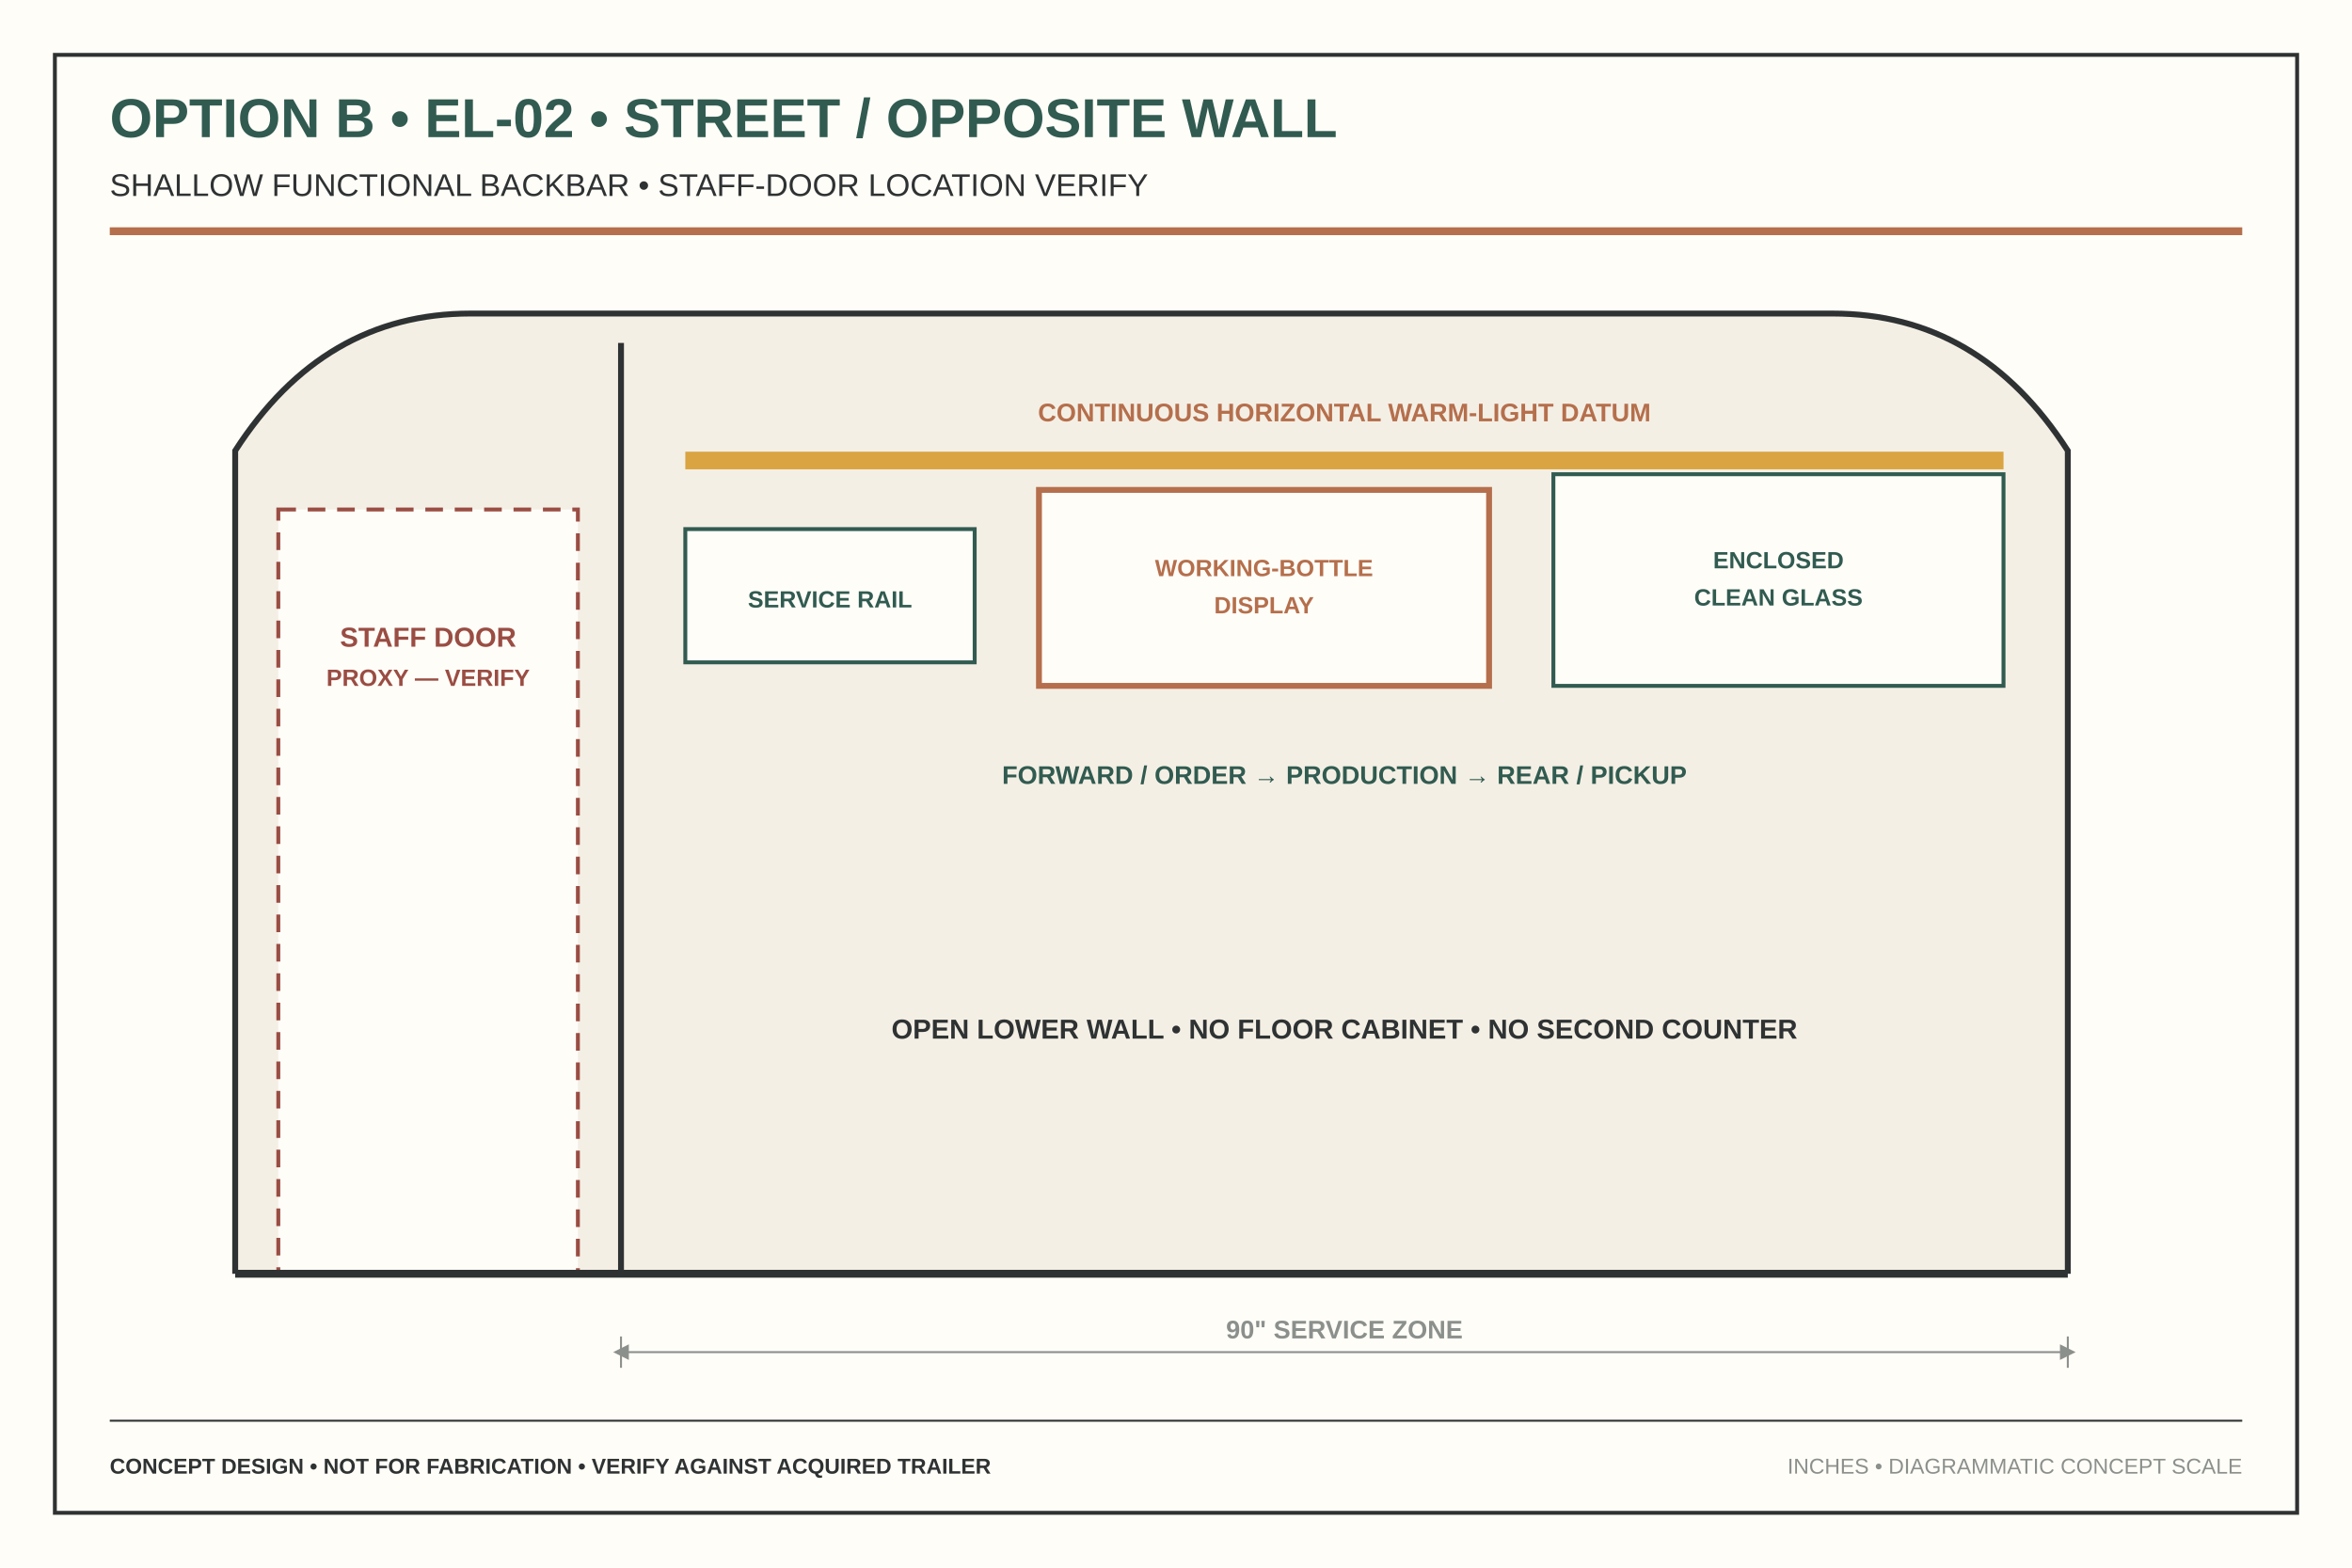
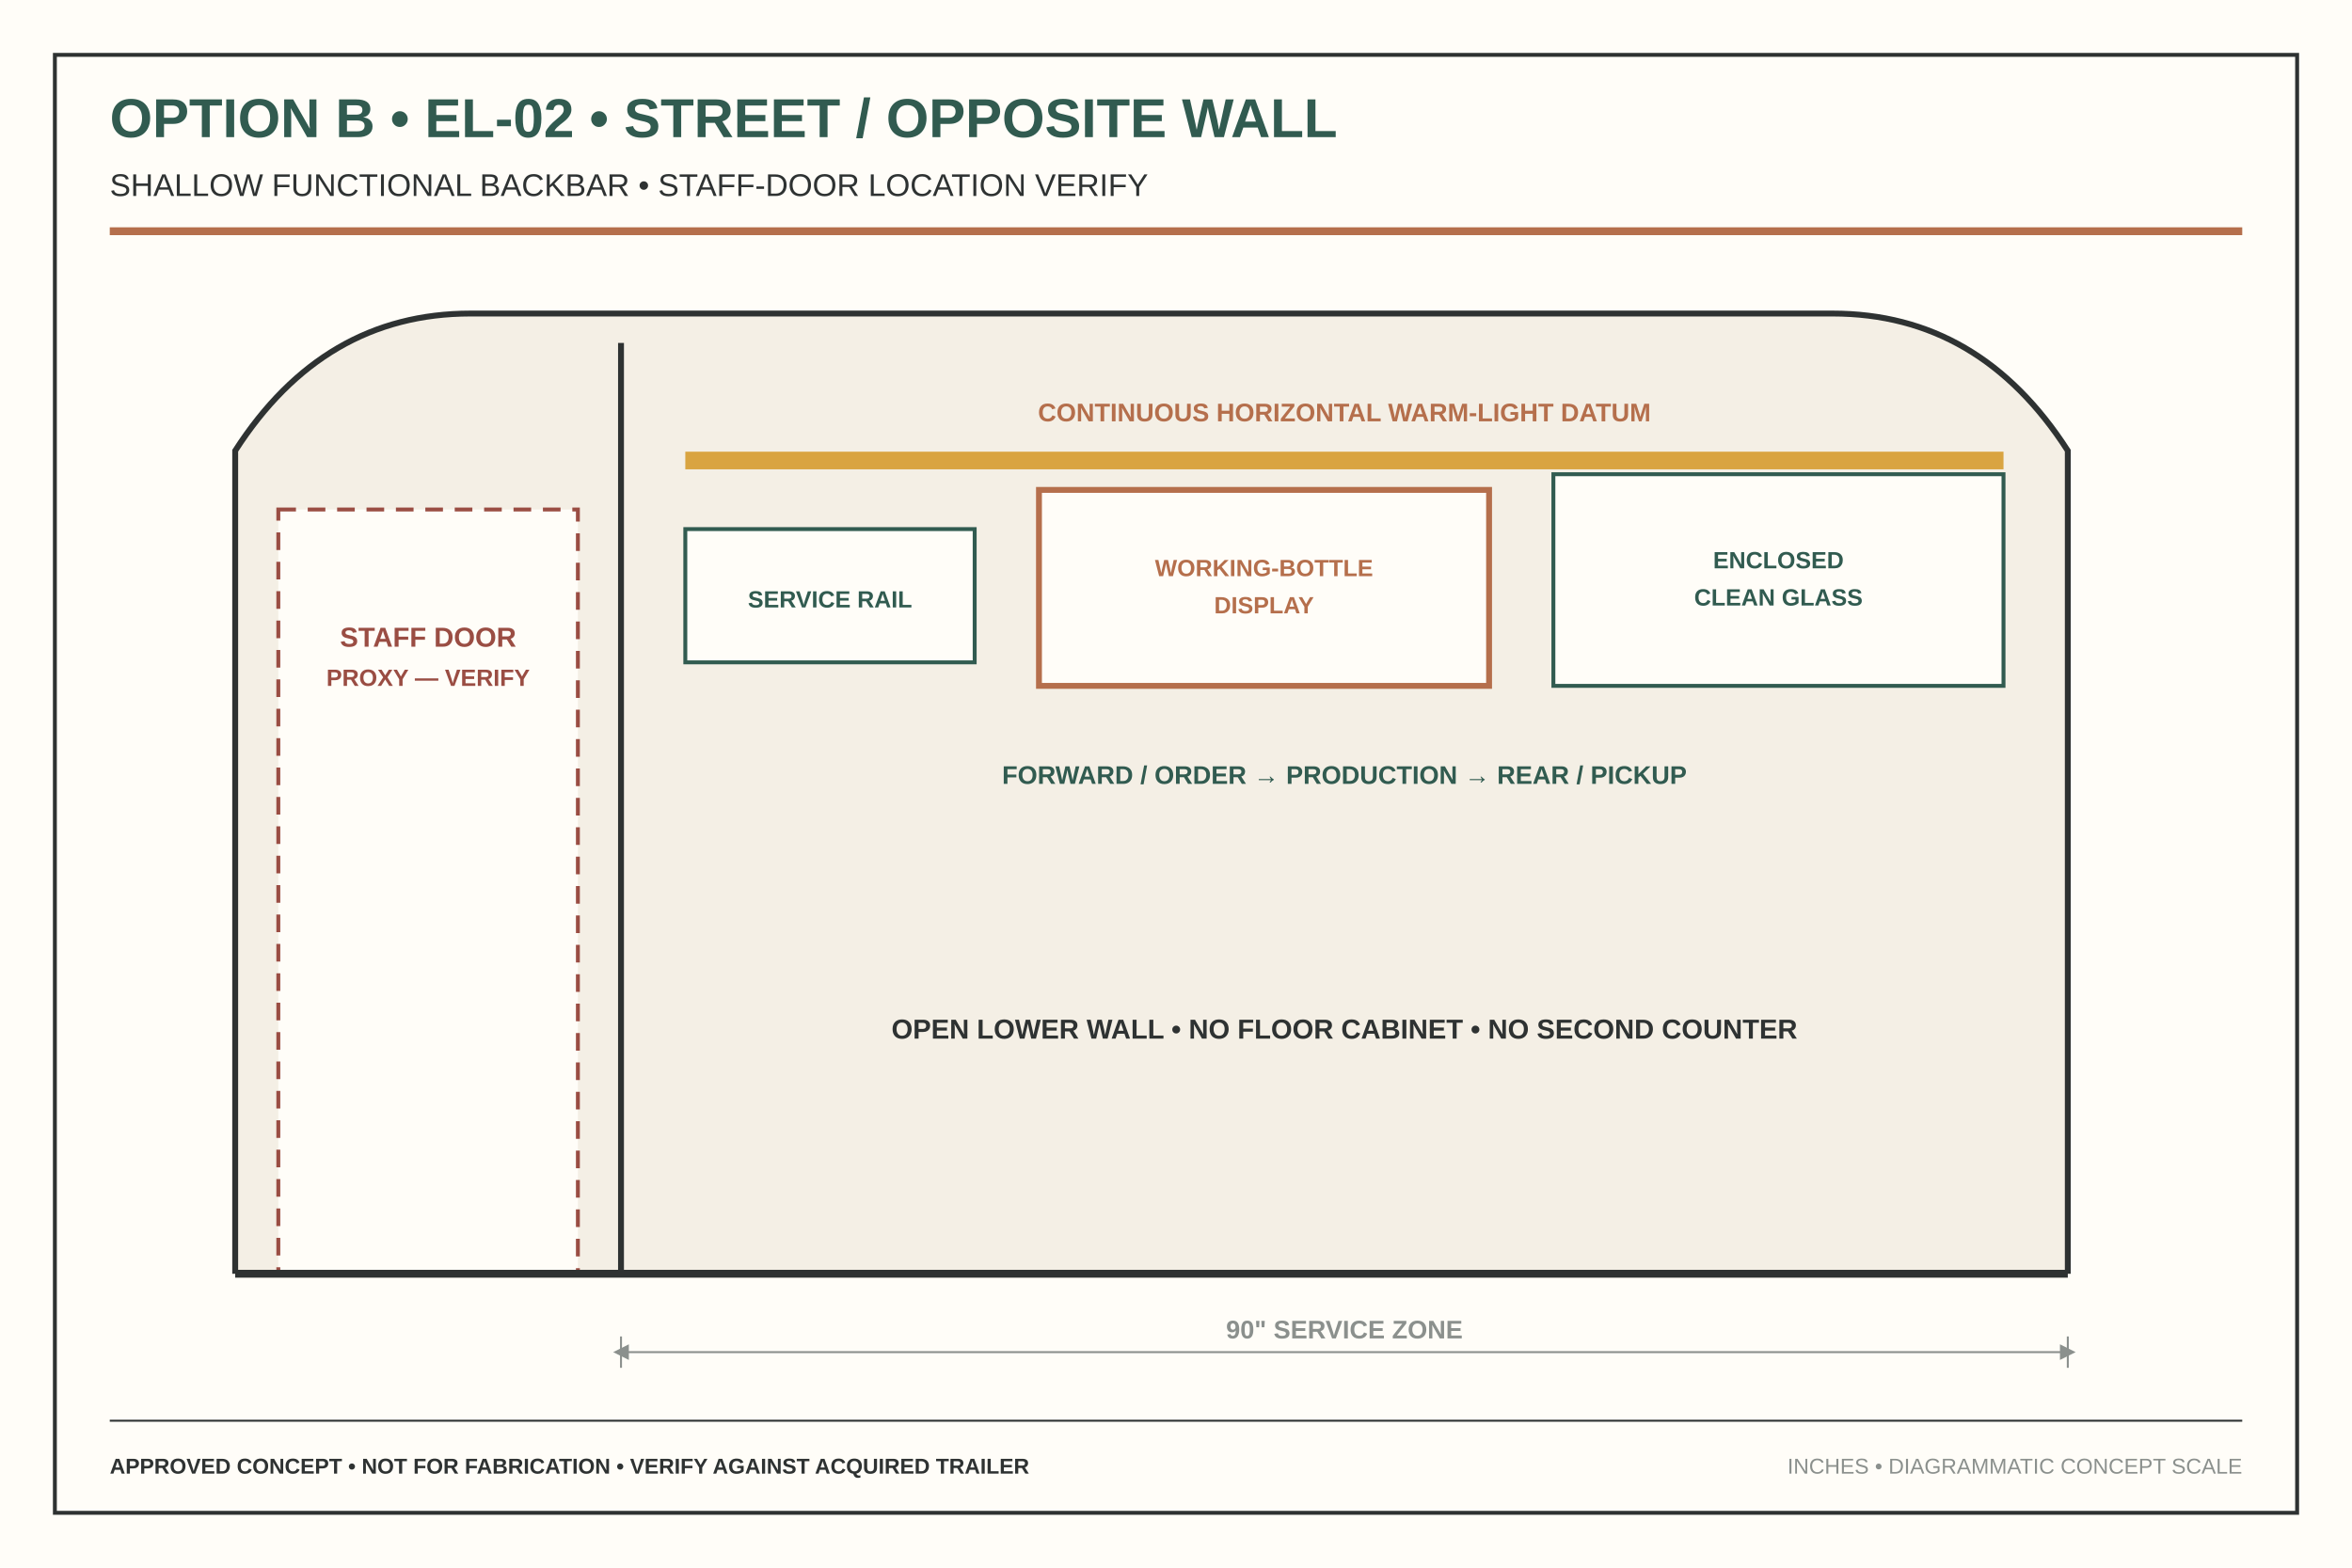
<svg xmlns="http://www.w3.org/2000/svg" width="1200" height="800" viewBox="0 0 1200 800" role="img" aria-labelledby="title desc">
  <rect width="1200" height="800" fill="#FFFDF8" />
  <rect x="28" y="28" width="1144" height="744" fill="none" stroke="#2E3232" stroke-width="2" />
  <text x="56" y="70" font-family="Arial,Helvetica,sans-serif" font-size="28" text-anchor="start" font-weight="700" fill="#315B50">OPTION B • EL-02 • STREET / OPPOSITE WALL</text>
  <text x="56" y="100" font-family="Arial,Helvetica,sans-serif" font-size="16" text-anchor="start" font-weight="400" fill="#2E3232">SHALLOW FUNCTIONAL BACKBAR • STAFF-DOOR LOCATION VERIFY</text>
  <line x1="56" y1="118" x2="1144" y2="118" stroke="#B56F4C" stroke-width="4" />
  <defs>
    <marker id="arrow" markerWidth="8" markerHeight="8" refX="4" refY="4" orient="auto-start-reverse">
      <path d="M0,0 L8,4 L0,8 z" fill="#8B908D" />
    </marker>
    <pattern id="hatch" width="10" height="10" patternUnits="userSpaceOnUse" patternTransform="rotate(45)">
      <line x1="0" y1="0" x2="0" y2="10" stroke="#8B908D" stroke-width="2" />
    </pattern>
  </defs>
  <path d="M 120 650 L 120 230 Q 165 160 240 160 L 935 160 Q 1010 160 1055 230 L 1055 650" fill="#F4EFE5" stroke="#2E3232" stroke-width="3" />
  <line x1="316.842" y1="175" x2="316.842" y2="650" stroke="#2E3232" stroke-width="3" />
  <rect x="142" y="260" width="152.842" height="390" fill="#FFFDF8" stroke="#9A4D43" stroke-width="2" stroke-dasharray="9 6" />
  <text x="218.421" y="330" font-family="Arial,Helvetica,sans-serif" font-size="14" text-anchor="middle" font-weight="700" fill="#9A4D43">STAFF DOOR</text>
  <text x="218.421" y="350" font-family="Arial,Helvetica,sans-serif" font-size="12" text-anchor="middle" font-weight="700" fill="#9A4D43">PROXY — VERIFY</text>
  <line x1="349.649" y1="235" x2="1022.193" y2="235" stroke="#D9A441" stroke-width="9" />
  <text x="685.921" y="215" font-family="Arial,Helvetica,sans-serif" font-size="13" text-anchor="middle" font-weight="700" fill="#B56F4C">CONTINUOUS HORIZONTAL WARM-LIGHT DATUM</text>
  <rect x="349.649" y="270" width="147.632" height="68" fill="#FFFDF8" stroke="#315B50" stroke-width="2" />
  <text x="423.465" y="310" font-family="Arial,Helvetica,sans-serif" font-size="12" text-anchor="middle" font-weight="700" fill="#315B50">SERVICE RAIL</text>
  <rect x="530.088" y="250" width="229.649" height="100" fill="#FFFDF8" stroke="#B56F4C" stroke-width="3" />
  <text x="644.912" y="294" font-family="Arial,Helvetica,sans-serif" font-size="12" text-anchor="middle" font-weight="700" fill="#B56F4C">WORKING-BOTTLE</text>
  <text x="644.912" y="313" font-family="Arial,Helvetica,sans-serif" font-size="12" text-anchor="middle" font-weight="700" fill="#B56F4C">DISPLAY</text>
  <rect x="792.544" y="242" width="229.649" height="108" fill="#FFFDF8" stroke="#315B50" stroke-width="2" />
  <text x="907.368" y="290" font-family="Arial,Helvetica,sans-serif" font-size="12" text-anchor="middle" font-weight="700" fill="#315B50">ENCLOSED</text>
  <text x="907.368" y="309" font-family="Arial,Helvetica,sans-serif" font-size="12" text-anchor="middle" font-weight="700" fill="#315B50">CLEAN GLASS</text>
  <text x="685.921" y="400" font-family="Arial,Helvetica,sans-serif" font-size="13" text-anchor="middle" font-weight="700" fill="#315B50">FORWARD / ORDER  →  PRODUCTION  →  REAR / PICKUP</text>
  <text x="685.921" y="530" font-family="Arial,Helvetica,sans-serif" font-size="14" text-anchor="middle" font-weight="700" fill="#2E3232">OPEN LOWER WALL • NO FLOOR CABINET • NO SECOND COUNTER</text>
  <line x1="120" y1="650" x2="1055" y2="650" stroke="#2E3232" stroke-width="4" />
  <line x1="316.842" y1="690" x2="1055" y2="690" stroke="#8B908D" stroke-width="1" marker-start="url(#arrow)" marker-end="url(#arrow)" />
  <line x1="316.842" y1="682" x2="316.842" y2="698" stroke="#8B908D" stroke-width="1" />
  <line x1="1055" y1="682" x2="1055" y2="698" stroke="#8B908D" stroke-width="1" />
  <text x="685.921" y="683" font-family="Arial,Helvetica,sans-serif" font-size="13" text-anchor="middle" font-weight="700" fill="#8B908D">90" SERVICE ZONE</text>
  <line x1="56" y1="725" x2="1144" y2="725" stroke="#2E3232" stroke-width="1" />
-   <text x="56" y="752" font-family="Arial,Helvetica,sans-serif" font-size="11" text-anchor="start" font-weight="700" fill="#2E3232">CONCEPT DESIGN • NOT FOR FABRICATION • VERIFY AGAINST ACQUIRED TRAILER</text>
+   <text x="56" y="752" font-family="Arial,Helvetica,sans-serif" font-size="11" text-anchor="start" font-weight="700" fill="#2E3232">APPROVED CONCEPT • NOT FOR FABRICATION • VERIFY AGAINST ACQUIRED TRAILER</text>
  <text x="1144" y="752" font-family="Arial,Helvetica,sans-serif" font-size="11" text-anchor="end" font-weight="400" fill="#8B908D">INCHES • DIAGRAMMATIC CONCEPT SCALE</text>
</svg>
